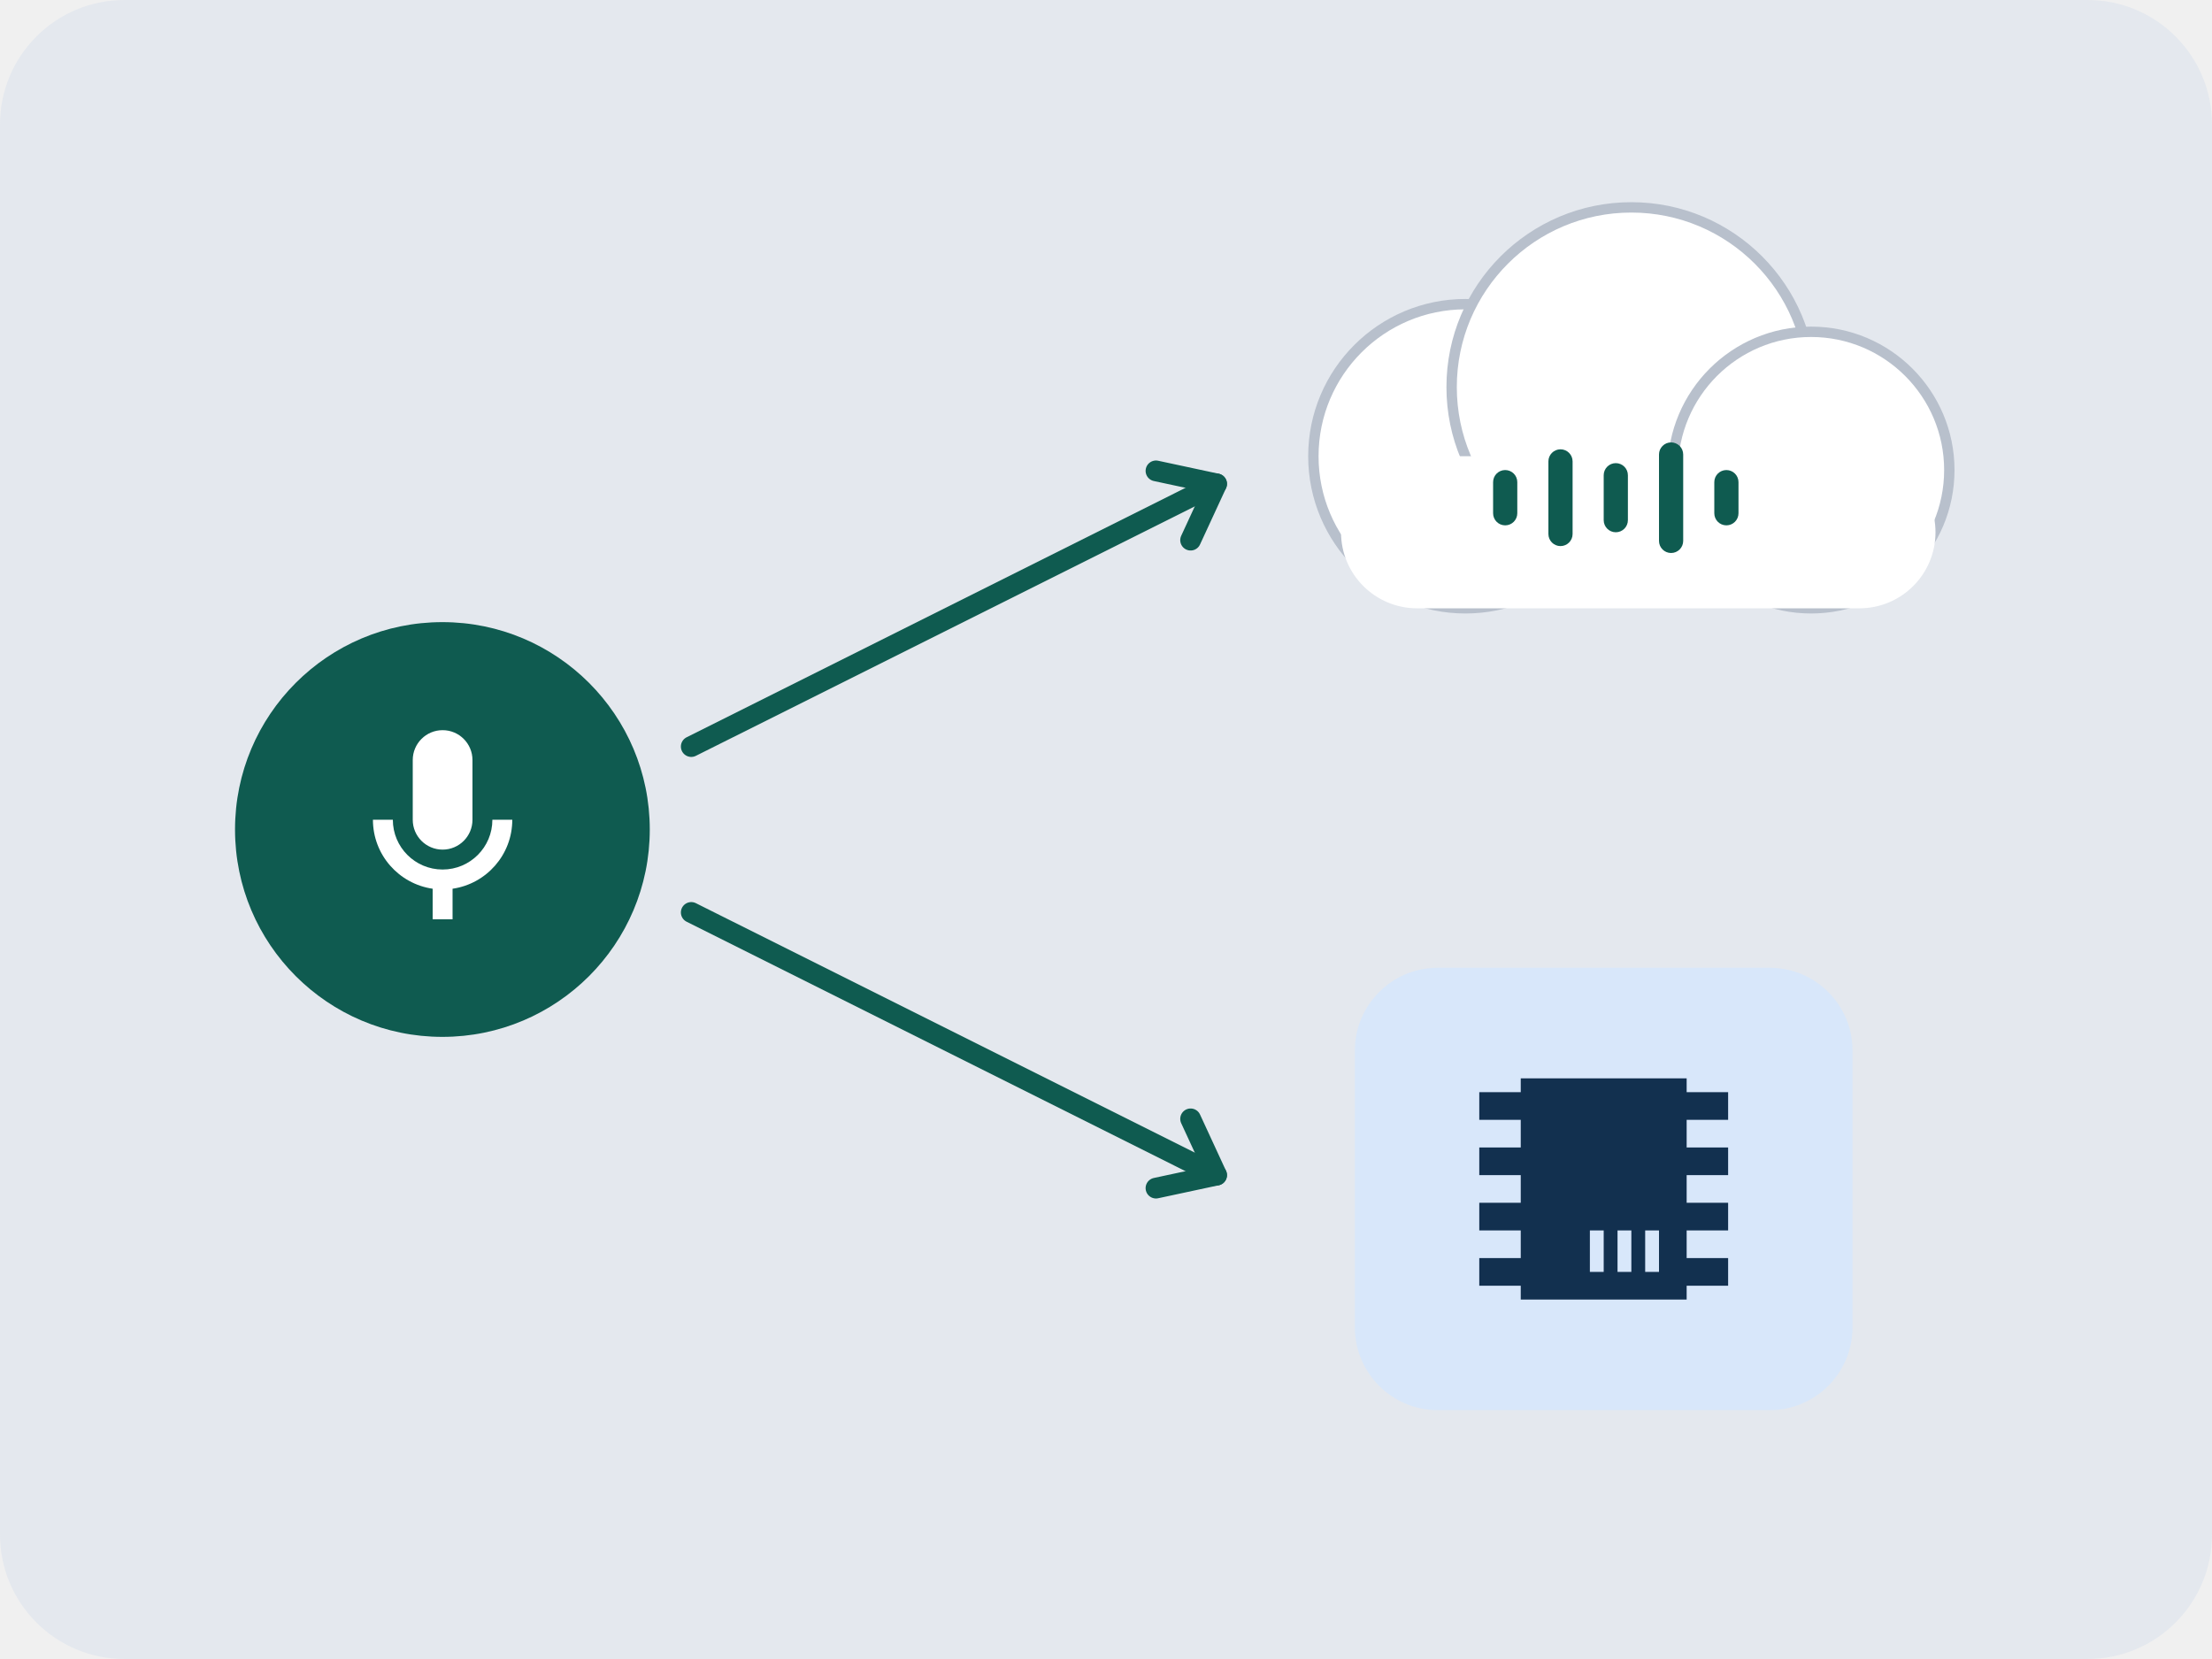
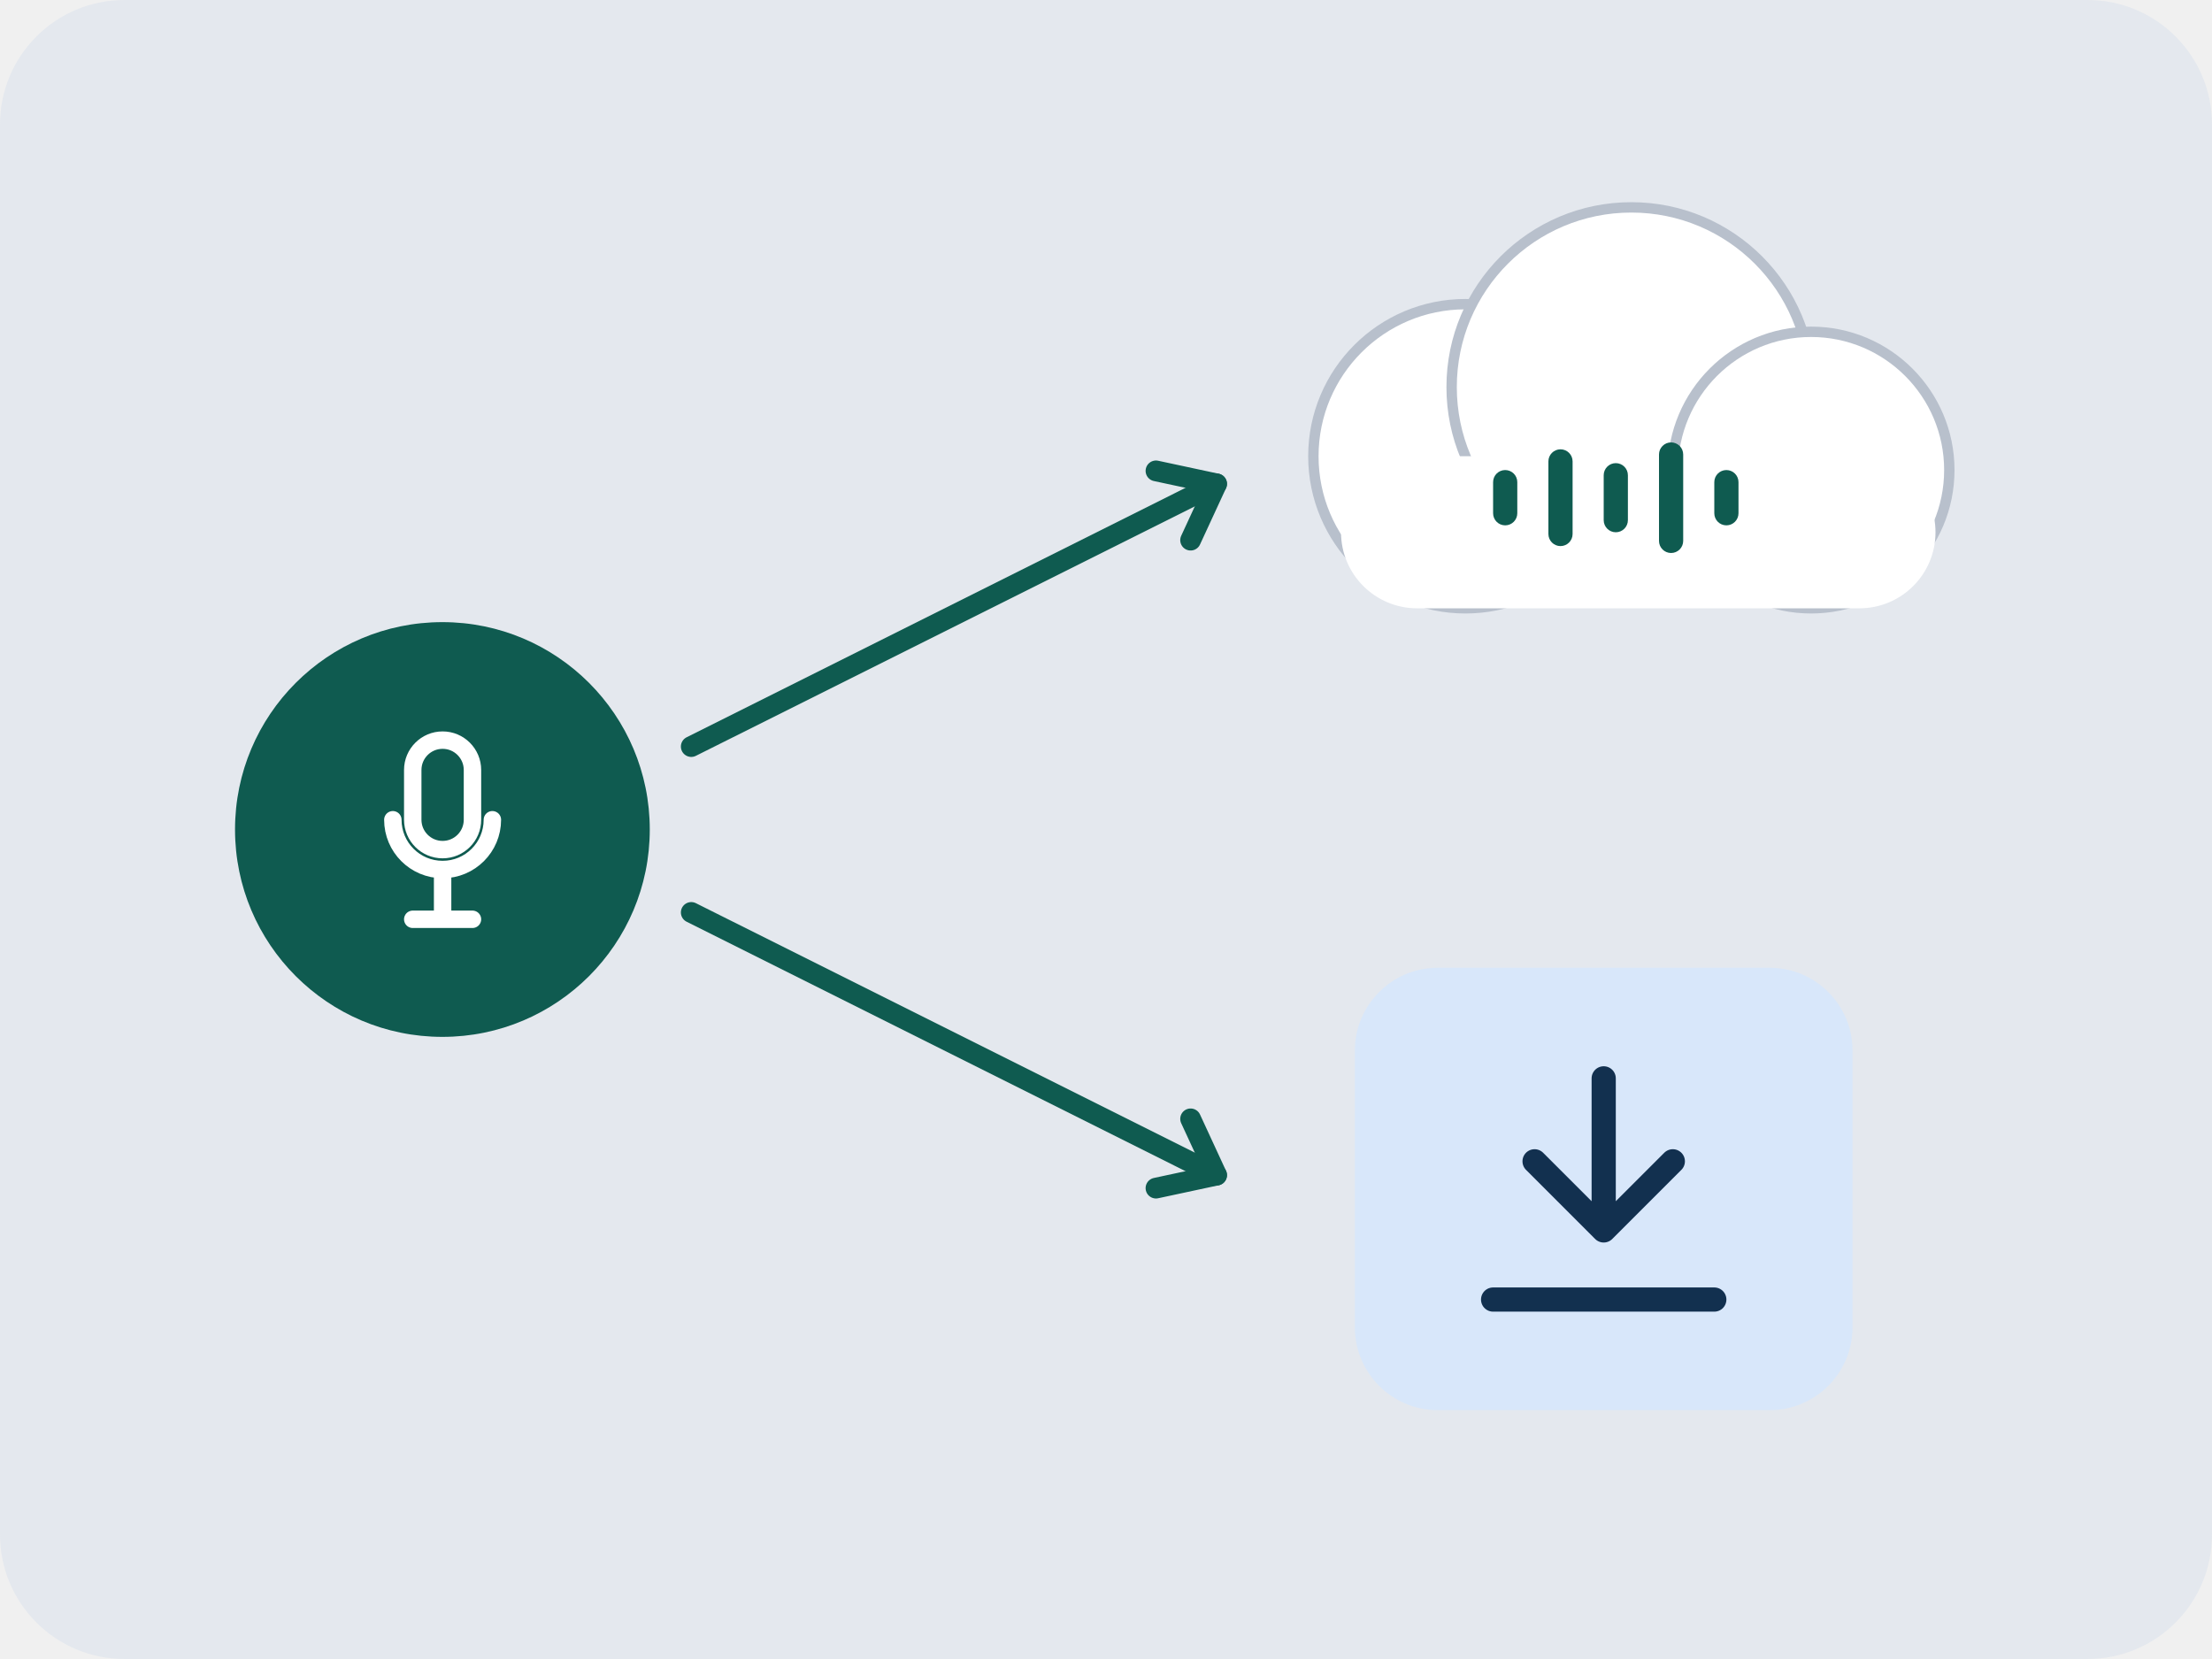
<svg xmlns="http://www.w3.org/2000/svg" width="320" height="240" viewBox="0 0 320 240">
  <path d="M18,0 h284 a18,18 0 0 1 18,18 v204 a18,18 0 0 1 -18,18 h-284 a18,18 0 0 1 -18,-18 v-204 a18,18 0 0 1 18,-18 z" fill="#E4E8EE" data-fill="SurfaceHigh" />
  <path d="M34,120 a30,30 0 1 0 60,0 a30,30 0 1 0 -60,0 z" fill="#0F5B50" data-fill="Accent" />
-   <path d="M12,2A3,3 0 0,1 15,5V11A3,3 0 0,1 12,14A3,3 0 0,1 9,11V5A3,3 0 0,1 12,2M19,11C19,14.53 16.39,17.44 13,17.93V21H11V17.93C7.61,17.44 5,14.53 5,11H7A5,5 0 0,0 12,16A5,5 0 0,0 17,11H19Z" fill="#FFFFFF" data-fill="OnAccent" transform="translate(46.75 102.75) scale(1.44)" />
+   <path d="M 12 3 a 3 3 0 0 1 3 3 v 5 a 3 3 0 0 1 -6 0 V 6 a 3 3 0 0 1 3 -3 z M 7 11 a 5 5 0 0 0 10 0 M 12 16 v 5 M 9 21 h 6" fill="none" stroke="#FFFFFF" data-stroke="OnAccent" stroke-width="1.75" stroke-linecap="round" stroke-linejoin="round" transform="translate(46.75 102.75) scale(1.44)" />
  <path d="M100,108 L176,70" fill="none" stroke="#0F5B50" data-stroke="Accent" stroke-width="3" stroke-linecap="round" stroke-linejoin="round" />
  <path d="M172.24,78.14 L176,70 L167.23,68.12" fill="none" stroke="#0F5B50" data-stroke="Accent" stroke-width="3" stroke-linecap="round" stroke-linejoin="round" />
  <path d="M100,132 L176,170" fill="none" stroke="#0F5B50" data-stroke="Accent" stroke-width="3" stroke-linecap="round" stroke-linejoin="round" />
  <path d="M167.23,171.88 L176,170 L172.24,161.86" fill="none" stroke="#0F5B50" data-stroke="Accent" stroke-width="3" stroke-linecap="round" stroke-linejoin="round" />
  <path d="M190,66 a22,22 0 1 0 44,0 a22,22 0 1 0 -44,0 z" fill="#FFFFFF" data-fill="Surface" stroke="#B8C0CC" data-stroke="Separator" stroke-width="1.5" stroke-linecap="round" stroke-linejoin="round" />
  <path d="M210,56 a26,26 0 1 0 52,0 a26,26 0 1 0 -52,0 z" fill="#FFFFFF" data-fill="Surface" stroke="#B8C0CC" data-stroke="Separator" stroke-width="1.5" stroke-linecap="round" stroke-linejoin="round" />
  <path d="M242,68 a20,20 0 1 0 40,0 a20,20 0 1 0 -40,0 z" fill="#FFFFFF" data-fill="Surface" stroke="#B8C0CC" data-stroke="Separator" stroke-width="1.5" stroke-linecap="round" stroke-linejoin="round" />
  <path d="M205,66 h64 a11,11 0 0 1 11,11 v0 a11,11 0 0 1 -11,11 h-64 a11,11 0 0 1 -11,-11 v0 a11,11 0 0 1 11,-11 z" fill="#FFFFFF" data-fill="Surface" />
  <path d="M217.75,68 h0 a1.75,1.75 0 0 1 1.75,1.75 v4.5 a1.75,1.75 0 0 1 -1.75,1.75 h0 a1.75,1.75 0 0 1 -1.75,-1.75 v-4.5 a1.75,1.75 0 0 1 1.75,-1.75 z" fill="#0F5B50" data-fill="Accent" />
  <path d="M225.75,65 h0 a1.75,1.75 0 0 1 1.75,1.75 v10.5 a1.75,1.75 0 0 1 -1.75,1.75 h0 a1.75,1.75 0 0 1 -1.75,-1.75 v-10.5 a1.75,1.75 0 0 1 1.75,-1.75 z" fill="#0F5B50" data-fill="Accent" />
  <path d="M233.75,67 h0 a1.75,1.75 0 0 1 1.75,1.75 v6.5 a1.75,1.75 0 0 1 -1.75,1.75 h0 a1.75,1.75 0 0 1 -1.75,-1.75 v-6.5 a1.75,1.75 0 0 1 1.75,-1.75 z" fill="#0F5B50" data-fill="Accent" />
  <path d="M241.75,64 h0 a1.75,1.75 0 0 1 1.75,1.75 v12.5 a1.75,1.75 0 0 1 -1.75,1.75 h0 a1.75,1.75 0 0 1 -1.75,-1.75 v-12.5 a1.75,1.75 0 0 1 1.75,-1.75 z" fill="#0F5B50" data-fill="Accent" />
  <path d="M249.75,68 h0 a1.75,1.75 0 0 1 1.75,1.75 v4.5 a1.75,1.75 0 0 1 -1.75,1.75 h0 a1.75,1.75 0 0 1 -1.75,-1.75 v-4.5 a1.75,1.75 0 0 1 1.75,-1.75 z" fill="#0F5B50" data-fill="Accent" />
  <path d="M208,140 h48 a12,12 0 0 1 12,12 v40 a12,12 0 0 1 -12,12 h-48 a12,12 0 0 1 -12,-12 v-40 a12,12 0 0 1 12,-12 z" fill="#D8E7FA" data-fill="Managed" />
-   <path d="M6,4H18V5H21V7H18V9H21V11H18V13H21V15H18V17H21V19H18V20H6V19H3V17H6V15H3V13H6V11H3V9H6V7H3V5H6V4M11,15V18H12V15H11M13,15V18H14V15H13M15,15V18H16V15H15Z" fill="#12304F" data-fill="OnManaged" transform="translate(208 148) scale(2)" />
+   <path d="M 12 4 v 11 M 7 10 l 5 5 5 -5 M 4 20 h 16" fill="none" stroke="#12304F" data-stroke="OnManaged" stroke-width="1.75" stroke-linecap="round" stroke-linejoin="round" transform="translate(208 148) scale(2)" />
</svg>
